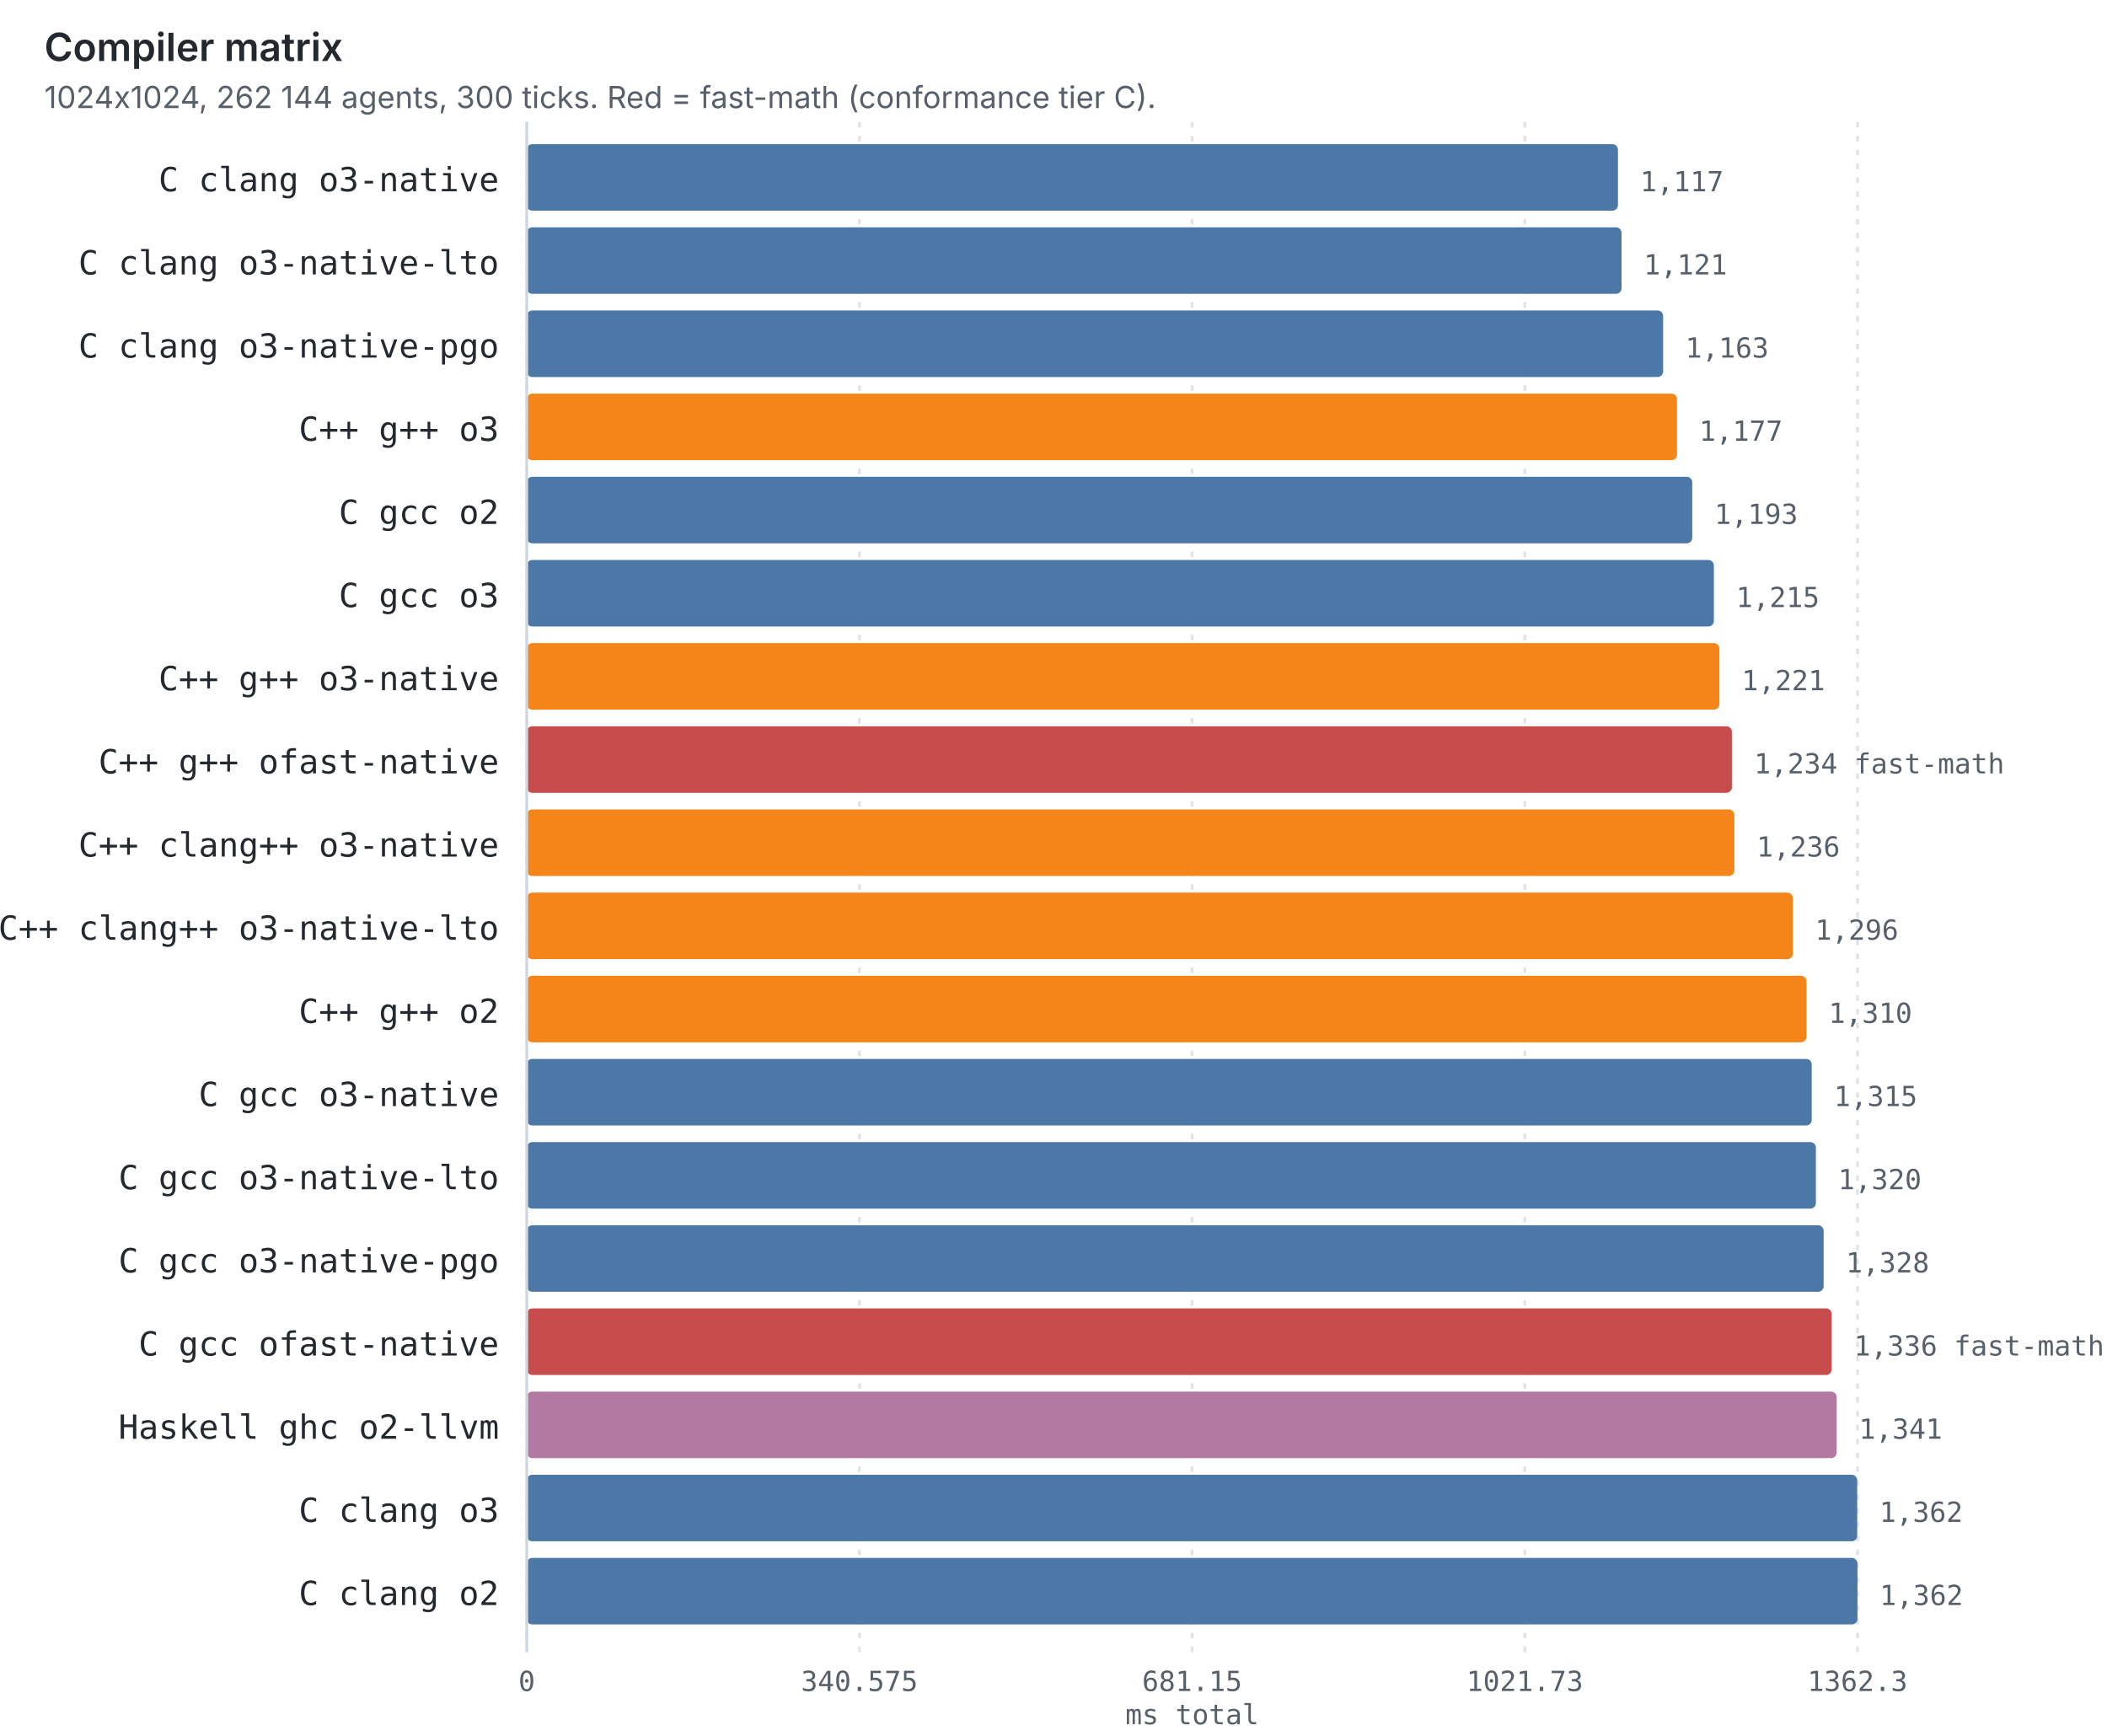
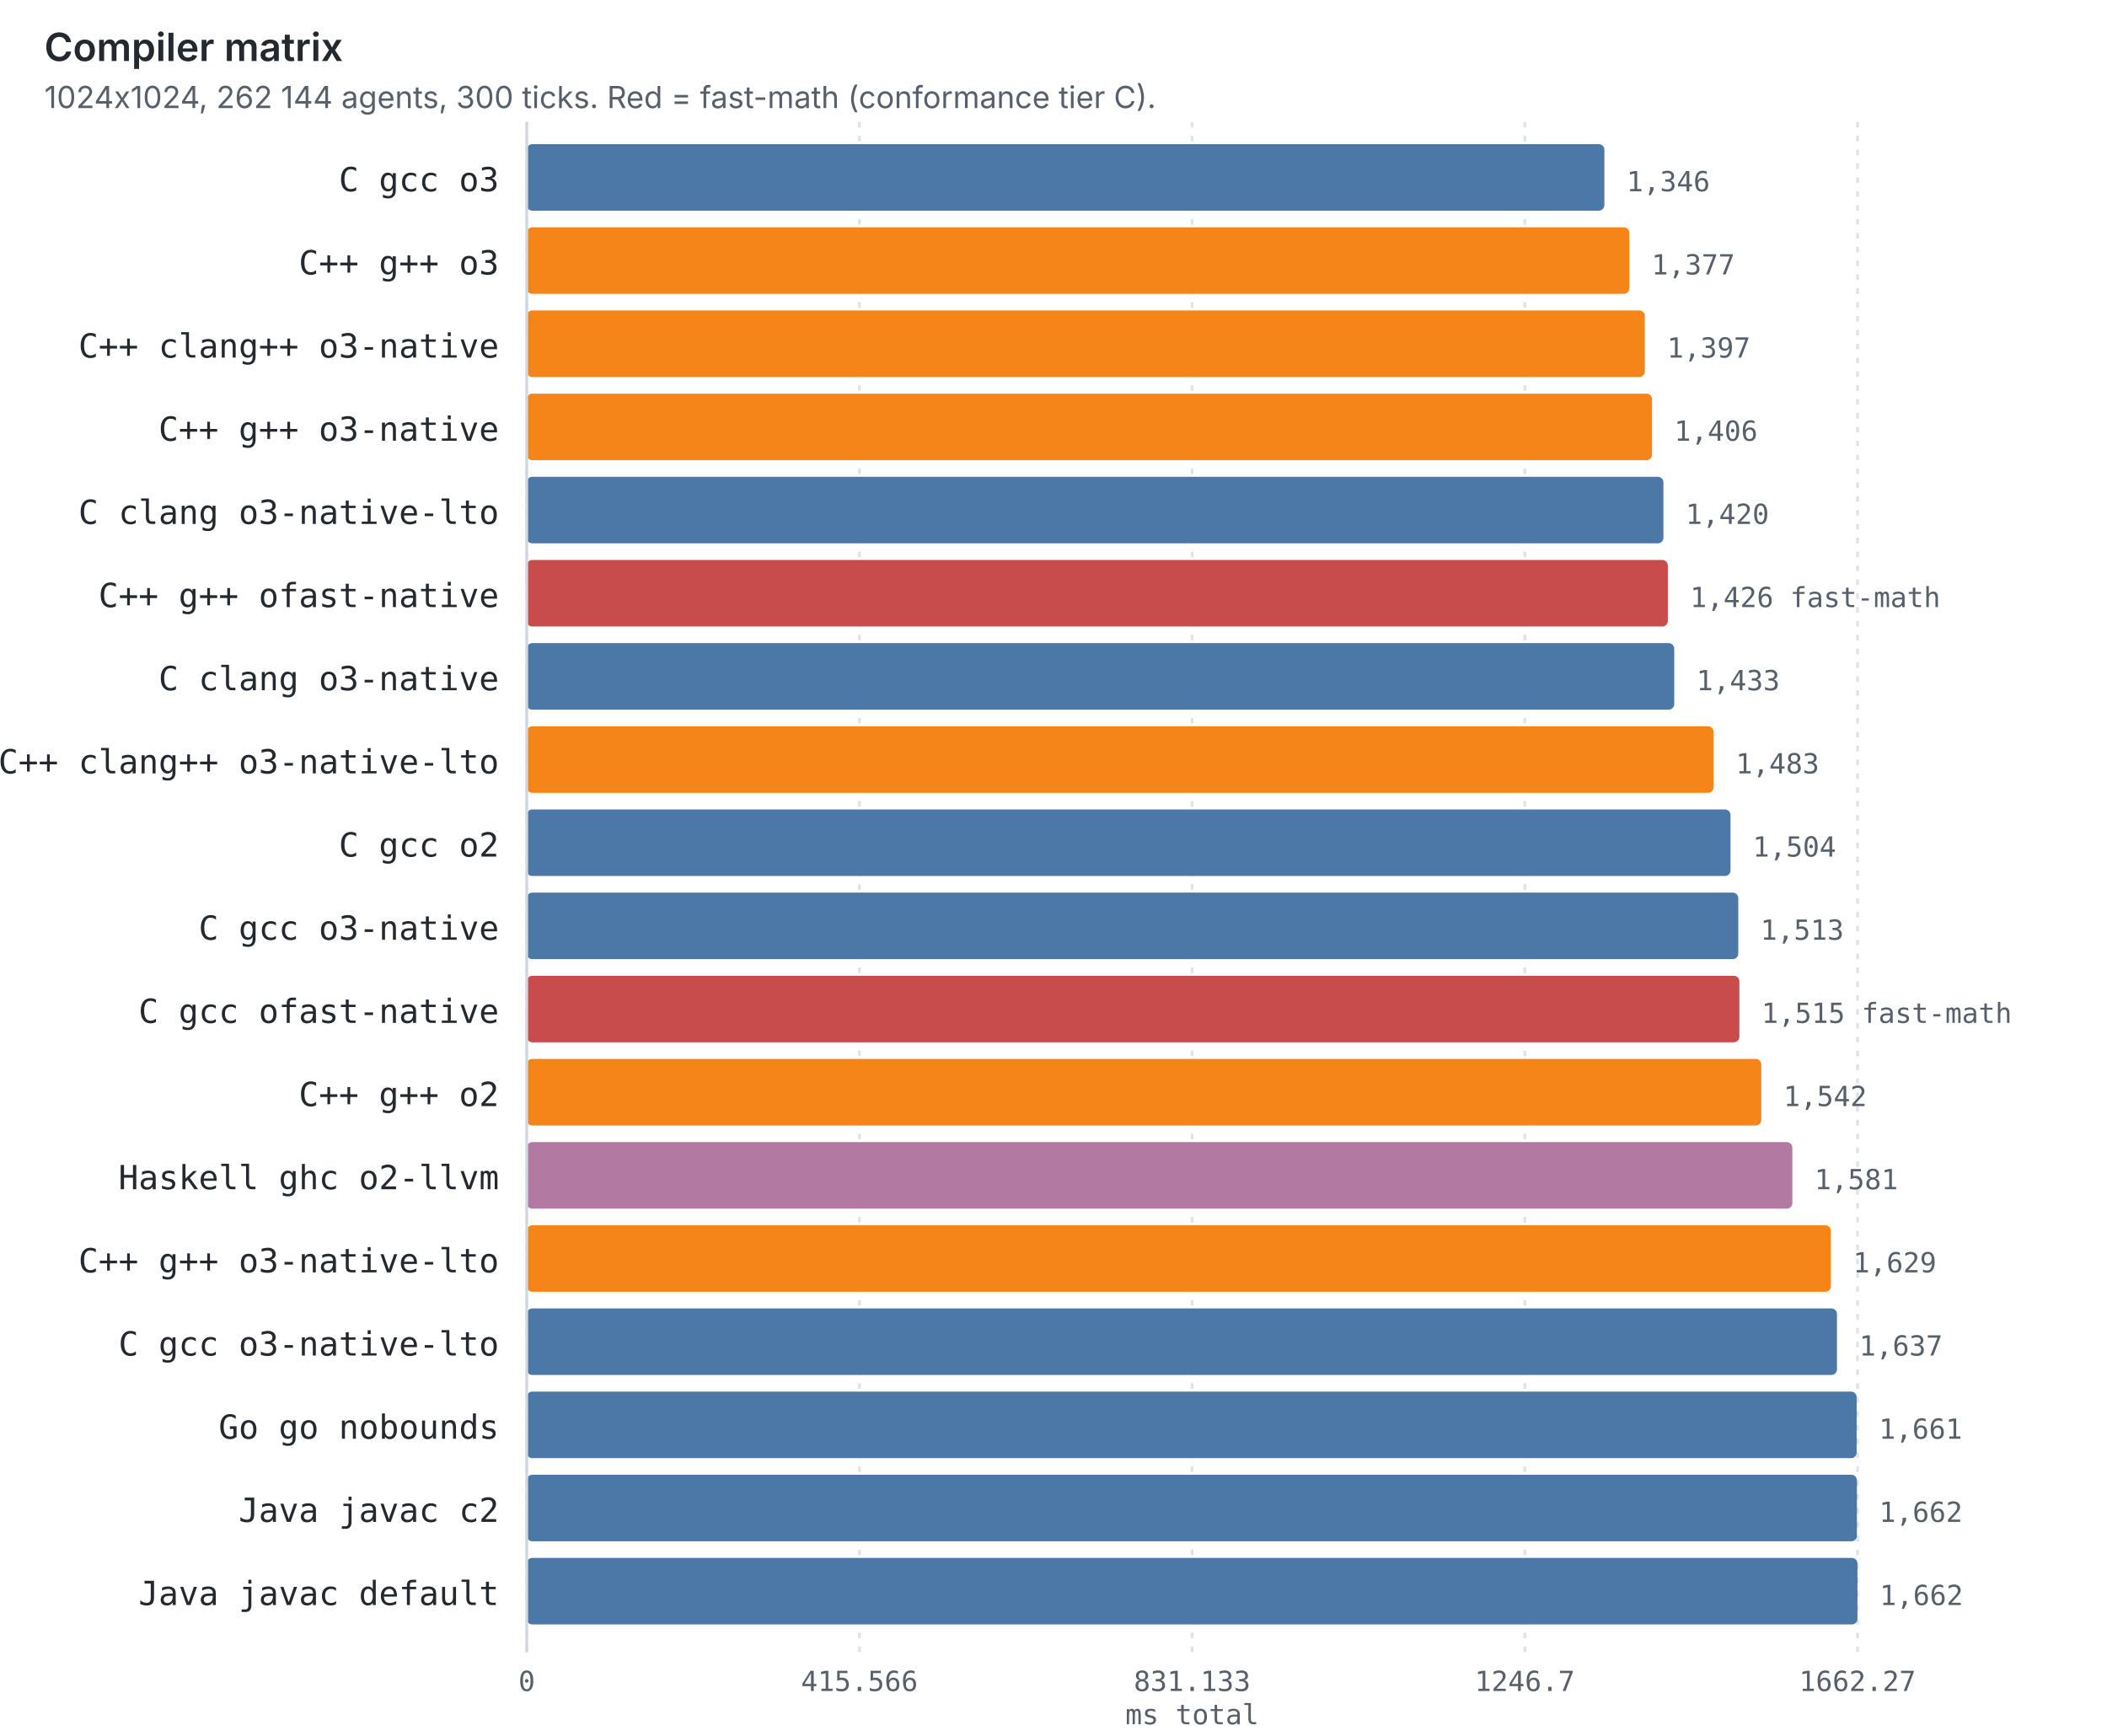
<svg xmlns="http://www.w3.org/2000/svg" viewBox="0 0 760 626" width="760" height="626" role="img" aria-label="Compiler matrix">
  <style>
    .bg    { fill: none; }
    .lbl   { fill: #24292f; font: 12px ui-monospace, "SF Mono", Menlo, monospace; }
    .lbl-s { fill: #57606a; font: 10px ui-monospace, "SF Mono", Menlo, monospace; }
    .ttl   { fill: #24292f; font: 600 14px -apple-system, "Segoe UI", sans-serif; }
    .sub   { fill: #57606a; font: 11px -apple-system, "Segoe UI", sans-serif; }
    .axis  { stroke: #d0d7de; stroke-width: 1; }
    .grid  { stroke: #d0d7de; stroke-width: 1; stroke-dasharray: 2 3; opacity: .7; }
    @media (prefers-color-scheme: dark) {
      .lbl   { fill: #e6edf3; }
      .lbl-s { fill: #9198a1; }
      .ttl   { fill: #e6edf3; }
      .sub   { fill: #9198a1; }
      .axis  { stroke: #3d444d; }
      .grid  { stroke: #3d444d; }
    }
  </style>
  <text x="16" y="22" class="ttl">Compiler matrix</text>
  <text x="16" y="39" class="sub">1024x1024, 262 144 agents, 300 ticks. Red = fast-math (conformance tier C).</text>
  <line x1="190.0" y1="44" x2="190.0" y2="596" class="grid" />
  <text x="190.0" y="610" class="lbl-s" text-anchor="middle">0</text>
  <line x1="310.0" y1="44" x2="310.0" y2="596" class="grid" />
-   <text x="310.0" y="610" class="lbl-s" text-anchor="middle">340.575</text>
+   <text x="310.0" y="610" class="lbl-s" text-anchor="middle">415.566</text>
  <line x1="430.0" y1="44" x2="430.0" y2="596" class="grid" />
-   <text x="430.0" y="610" class="lbl-s" text-anchor="middle">681.15</text>
+   <text x="430.0" y="610" class="lbl-s" text-anchor="middle">831.133</text>
  <line x1="550.0" y1="44" x2="550.0" y2="596" class="grid" />
-   <text x="550.0" y="610" class="lbl-s" text-anchor="middle">1021.73</text>
+   <text x="550.0" y="610" class="lbl-s" text-anchor="middle">1246.7</text>
  <line x1="670.0" y1="44" x2="670.0" y2="596" class="grid" />
-   <text x="670.0" y="610" class="lbl-s" text-anchor="middle">1362.3</text>
+   <text x="670.0" y="610" class="lbl-s" text-anchor="middle">1662.27</text>
  <text x="430" y="622" class="lbl-s" text-anchor="middle">ms total</text>
-   <text x="180" y="69" class="lbl" text-anchor="end">C clang o3-native</text>
-   <rect x="190" y="52" width="393.6" height="24" rx="2" fill="#4c78a8" />
-   <text x="591.6" y="69" class="lbl-s">1,117</text>
-   <text x="180" y="99" class="lbl" text-anchor="end">C clang o3-native-lto</text>
-   <rect x="190" y="82" width="394.9" height="24" rx="2" fill="#4c78a8" />
-   <text x="592.9" y="99" class="lbl-s">1,121</text>
-   <text x="180" y="129" class="lbl" text-anchor="end">C clang o3-native-pgo</text>
-   <rect x="190" y="112" width="409.9" height="24" rx="2" fill="#4c78a8" />
-   <text x="607.9" y="129" class="lbl-s">1,163</text>
-   <text x="180" y="159" class="lbl" text-anchor="end">C++ g++ o3</text>
-   <rect x="190" y="142" width="414.9" height="24" rx="2" fill="#f58518" />
-   <text x="612.9" y="159" class="lbl-s">1,177</text>
-   <text x="180" y="189" class="lbl" text-anchor="end">C gcc o2</text>
-   <rect x="190" y="172" width="420.4" height="24" rx="2" fill="#4c78a8" />
-   <text x="618.4" y="189" class="lbl-s">1,193</text>
-   <text x="180" y="219" class="lbl" text-anchor="end">C gcc o3</text>
-   <rect x="190" y="202" width="428.2" height="24" rx="2" fill="#4c78a8" />
-   <text x="626.2" y="219" class="lbl-s">1,215</text>
-   <text x="180" y="249" class="lbl" text-anchor="end">C++ g++ o3-native</text>
-   <rect x="190" y="232" width="430.2" height="24" rx="2" fill="#f58518" />
-   <text x="628.2" y="249" class="lbl-s">1,221</text>
-   <text x="180" y="279" class="lbl" text-anchor="end">C++ g++ ofast-native</text>
-   <rect x="190" y="262" width="434.7" height="24" rx="2" fill="#c94c4c" />
-   <text x="632.7" y="279" class="lbl-s">1,234  fast-math</text>
-   <text x="180" y="309" class="lbl" text-anchor="end">C++ clang++ o3-native</text>
-   <rect x="190" y="292" width="435.6" height="24" rx="2" fill="#f58518" />
-   <text x="633.6" y="309" class="lbl-s">1,236</text>
-   <text x="180" y="339" class="lbl" text-anchor="end">C++ clang++ o3-native-lto</text>
-   <rect x="190" y="322" width="456.7" height="24" rx="2" fill="#f58518" />
-   <text x="654.7" y="339" class="lbl-s">1,296</text>
-   <text x="180" y="369" class="lbl" text-anchor="end">C++ g++ o2</text>
-   <rect x="190" y="352" width="461.6" height="24" rx="2" fill="#f58518" />
-   <text x="659.6" y="369" class="lbl-s">1,310</text>
-   <text x="180" y="399" class="lbl" text-anchor="end">C gcc o3-native</text>
-   <rect x="190" y="382" width="463.5" height="24" rx="2" fill="#4c78a8" />
-   <text x="661.5" y="399" class="lbl-s">1,315</text>
-   <text x="180" y="429" class="lbl" text-anchor="end">C gcc o3-native-lto</text>
-   <rect x="190" y="412" width="465.0" height="24" rx="2" fill="#4c78a8" />
-   <text x="663.0" y="429" class="lbl-s">1,320</text>
-   <text x="180" y="459" class="lbl" text-anchor="end">C gcc o3-native-pgo</text>
-   <rect x="190" y="442" width="467.8" height="24" rx="2" fill="#4c78a8" />
-   <text x="665.8" y="459" class="lbl-s">1,328</text>
-   <text x="180" y="489" class="lbl" text-anchor="end">C gcc ofast-native</text>
-   <rect x="190" y="472" width="470.7" height="24" rx="2" fill="#c94c4c" />
-   <text x="668.7" y="489" class="lbl-s">1,336  fast-math</text>
-   <text x="180" y="519" class="lbl" text-anchor="end">Haskell ghc o2-llvm</text>
-   <rect x="190" y="502" width="472.5" height="24" rx="2" fill="#b279a2" />
-   <text x="670.5" y="519" class="lbl-s">1,341</text>
-   <text x="180" y="549" class="lbl" text-anchor="end">C clang o3</text>
-   <rect x="190" y="532" width="479.9" height="24" rx="2" fill="#4c78a8" />
-   <text x="677.9" y="549" class="lbl-s">1,362</text>
-   <text x="180" y="579" class="lbl" text-anchor="end">C clang o2</text>
+   <text x="180" y="69" class="lbl" text-anchor="end">C gcc o3</text>
+   <rect x="190" y="52" width="388.7" height="24" rx="2" fill="#4c78a8" />
+   <text x="586.7" y="69" class="lbl-s">1,346</text>
+   <text x="180" y="99" class="lbl" text-anchor="end">C++ g++ o3</text>
+   <rect x="190" y="82" width="397.7" height="24" rx="2" fill="#f58518" />
+   <text x="595.7" y="99" class="lbl-s">1,377</text>
+   <text x="180" y="129" class="lbl" text-anchor="end">C++ clang++ o3-native</text>
+   <rect x="190" y="112" width="403.3" height="24" rx="2" fill="#f58518" />
+   <text x="601.3" y="129" class="lbl-s">1,397</text>
+   <text x="180" y="159" class="lbl" text-anchor="end">C++ g++ o3-native</text>
+   <rect x="190" y="142" width="405.9" height="24" rx="2" fill="#f58518" />
+   <text x="603.9" y="159" class="lbl-s">1,406</text>
+   <text x="180" y="189" class="lbl" text-anchor="end">C clang o3-native-lto</text>
+   <rect x="190" y="172" width="410.0" height="24" rx="2" fill="#4c78a8" />
+   <text x="608.0" y="189" class="lbl-s">1,420</text>
+   <text x="180" y="219" class="lbl" text-anchor="end">C++ g++ ofast-native</text>
+   <rect x="190" y="202" width="411.6" height="24" rx="2" fill="#c94c4c" />
+   <text x="609.6" y="219" class="lbl-s">1,426  fast-math</text>
+   <text x="180" y="249" class="lbl" text-anchor="end">C clang o3-native</text>
+   <rect x="190" y="232" width="413.9" height="24" rx="2" fill="#4c78a8" />
+   <text x="611.9" y="249" class="lbl-s">1,433</text>
+   <text x="180" y="279" class="lbl" text-anchor="end">C++ clang++ o3-native-lto</text>
+   <rect x="190" y="262" width="428.1" height="24" rx="2" fill="#f58518" />
+   <text x="626.1" y="279" class="lbl-s">1,483</text>
+   <text x="180" y="309" class="lbl" text-anchor="end">C gcc o2</text>
+   <rect x="190" y="292" width="434.2" height="24" rx="2" fill="#4c78a8" />
+   <text x="632.2" y="309" class="lbl-s">1,504</text>
+   <text x="180" y="339" class="lbl" text-anchor="end">C gcc o3-native</text>
+   <rect x="190" y="322" width="437.0" height="24" rx="2" fill="#4c78a8" />
+   <text x="635.0" y="339" class="lbl-s">1,513</text>
+   <text x="180" y="369" class="lbl" text-anchor="end">C gcc ofast-native</text>
+   <rect x="190" y="352" width="437.4" height="24" rx="2" fill="#c94c4c" />
+   <text x="635.4" y="369" class="lbl-s">1,515  fast-math</text>
+   <text x="180" y="399" class="lbl" text-anchor="end">C++ g++ o2</text>
+   <rect x="190" y="382" width="445.3" height="24" rx="2" fill="#f58518" />
+   <text x="643.3" y="399" class="lbl-s">1,542</text>
+   <text x="180" y="429" class="lbl" text-anchor="end">Haskell ghc o2-llvm</text>
+   <rect x="190" y="412" width="456.5" height="24" rx="2" fill="#b279a2" />
+   <text x="654.5" y="429" class="lbl-s">1,581</text>
+   <text x="180" y="459" class="lbl" text-anchor="end">C++ g++ o3-native-lto</text>
+   <rect x="190" y="442" width="470.4" height="24" rx="2" fill="#f58518" />
+   <text x="668.4" y="459" class="lbl-s">1,629</text>
+   <text x="180" y="489" class="lbl" text-anchor="end">C gcc o3-native-lto</text>
+   <rect x="190" y="472" width="472.6" height="24" rx="2" fill="#4c78a8" />
+   <text x="670.6" y="489" class="lbl-s">1,637</text>
+   <text x="180" y="519" class="lbl" text-anchor="end">Go go nobounds</text>
+   <rect x="190" y="502" width="479.7" height="24" rx="2" fill="#4c78a8" />
+   <text x="677.7" y="519" class="lbl-s">1,661</text>
+   <text x="180" y="549" class="lbl" text-anchor="end">Java javac c2</text>
+   <rect x="190" y="532" width="479.8" height="24" rx="2" fill="#4c78a8" />
+   <text x="677.8" y="549" class="lbl-s">1,662</text>
+   <text x="180" y="579" class="lbl" text-anchor="end">Java javac default</text>
  <rect x="190" y="562" width="480.0" height="24" rx="2" fill="#4c78a8" />
-   <text x="678.0" y="579" class="lbl-s">1,362</text>
+   <text x="678.0" y="579" class="lbl-s">1,662</text>
  <line x1="190" y1="44" x2="190" y2="596" class="axis" />
</svg>
